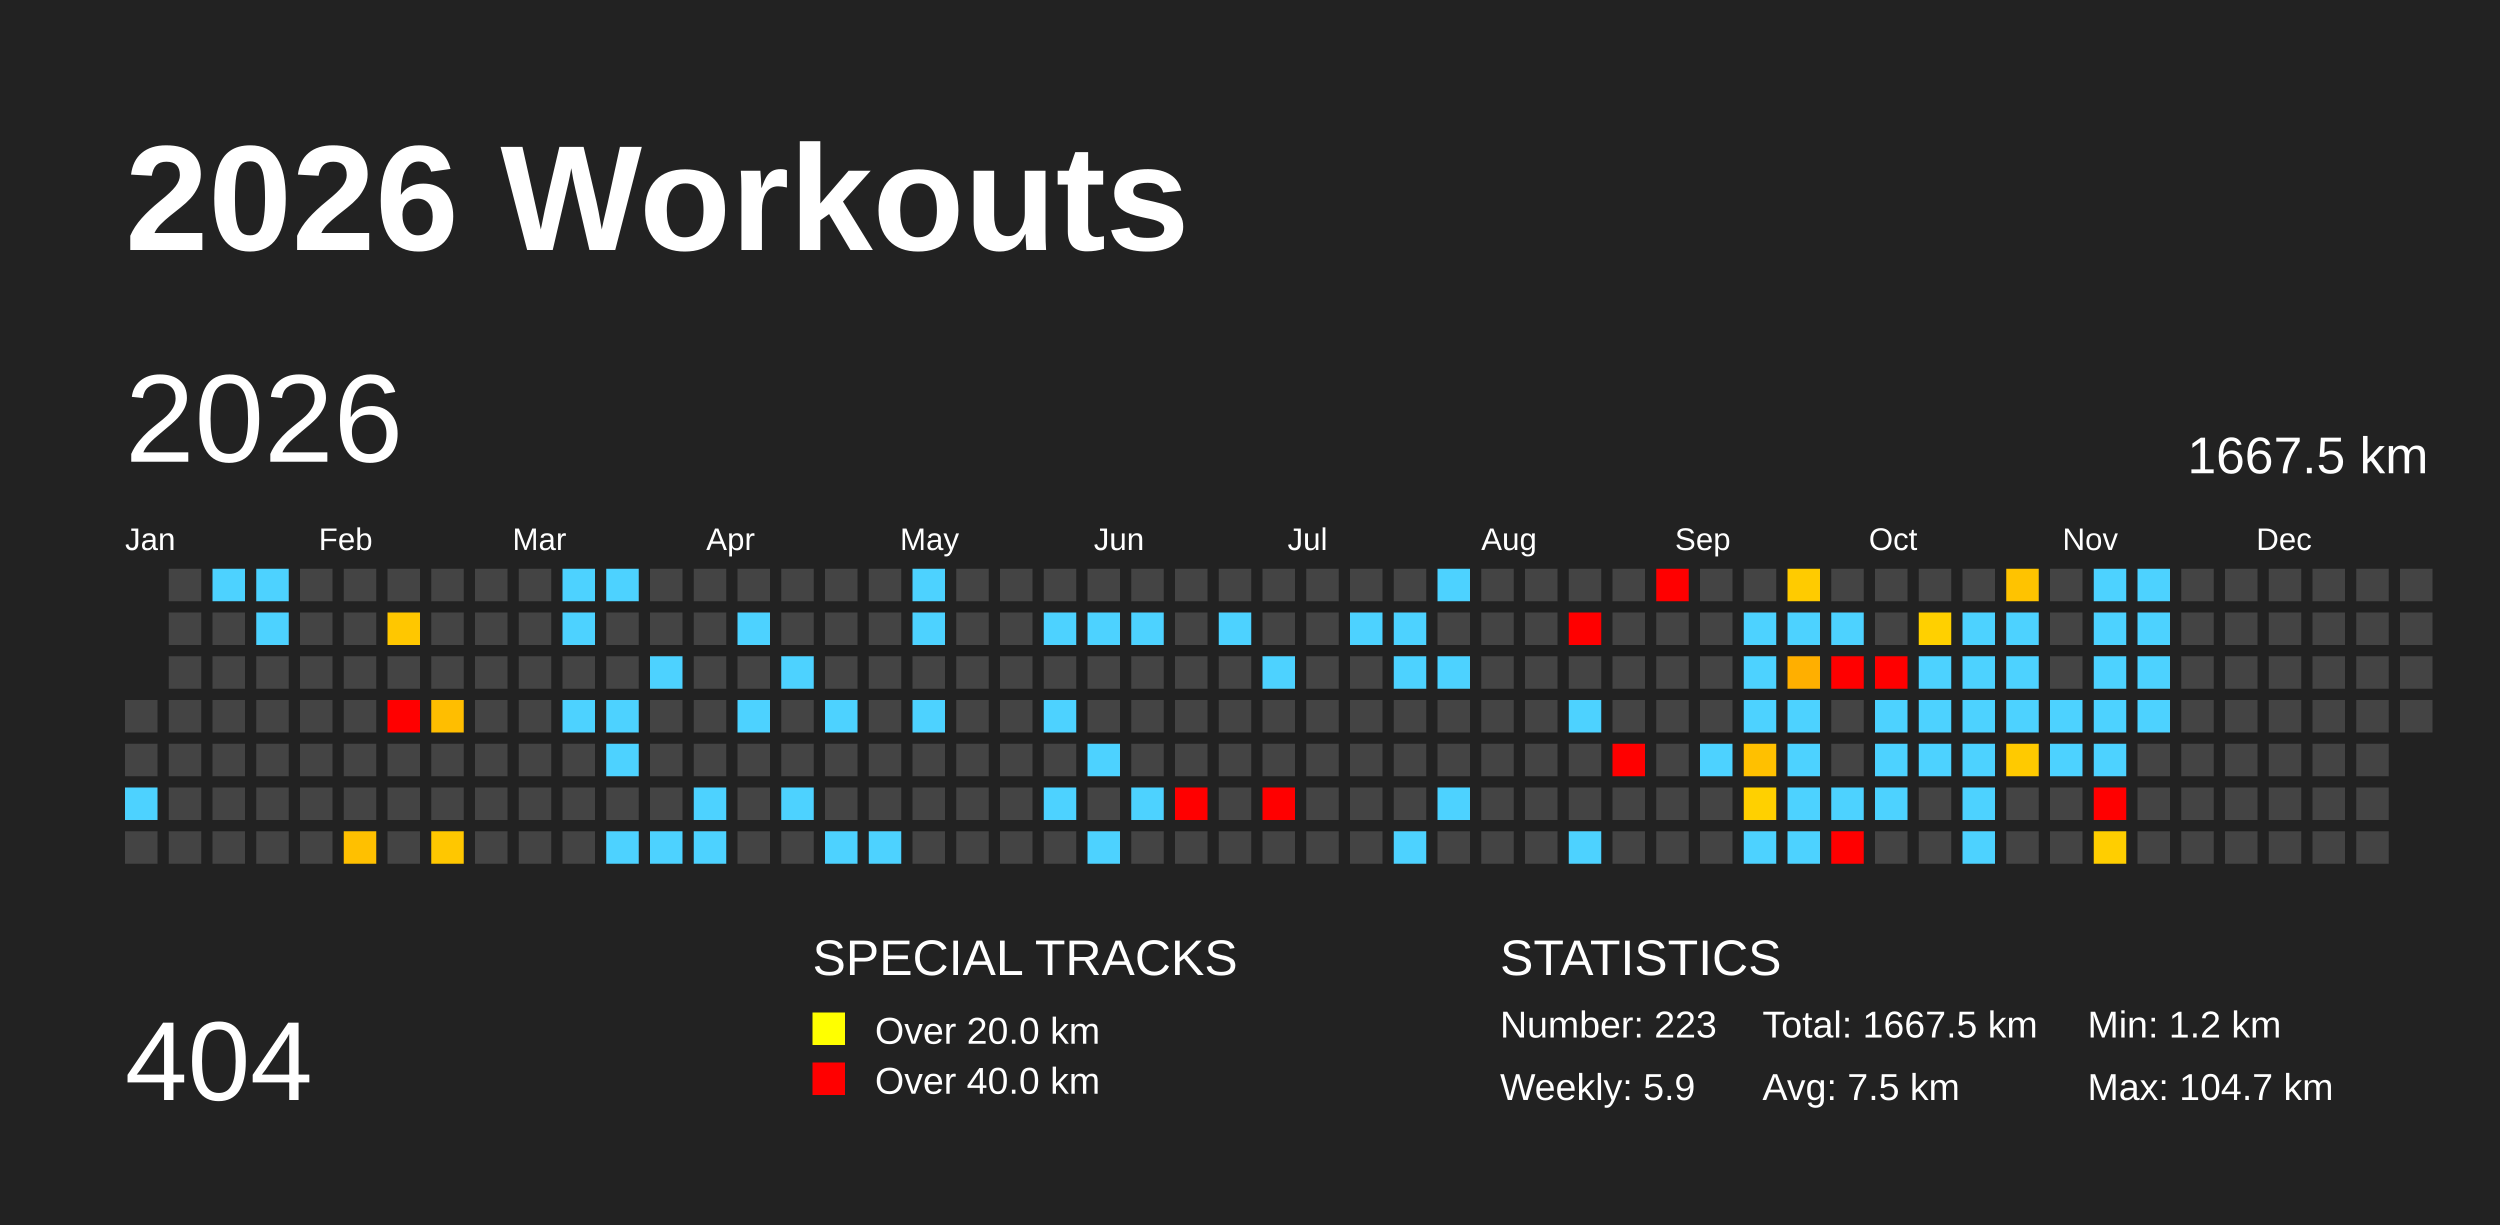
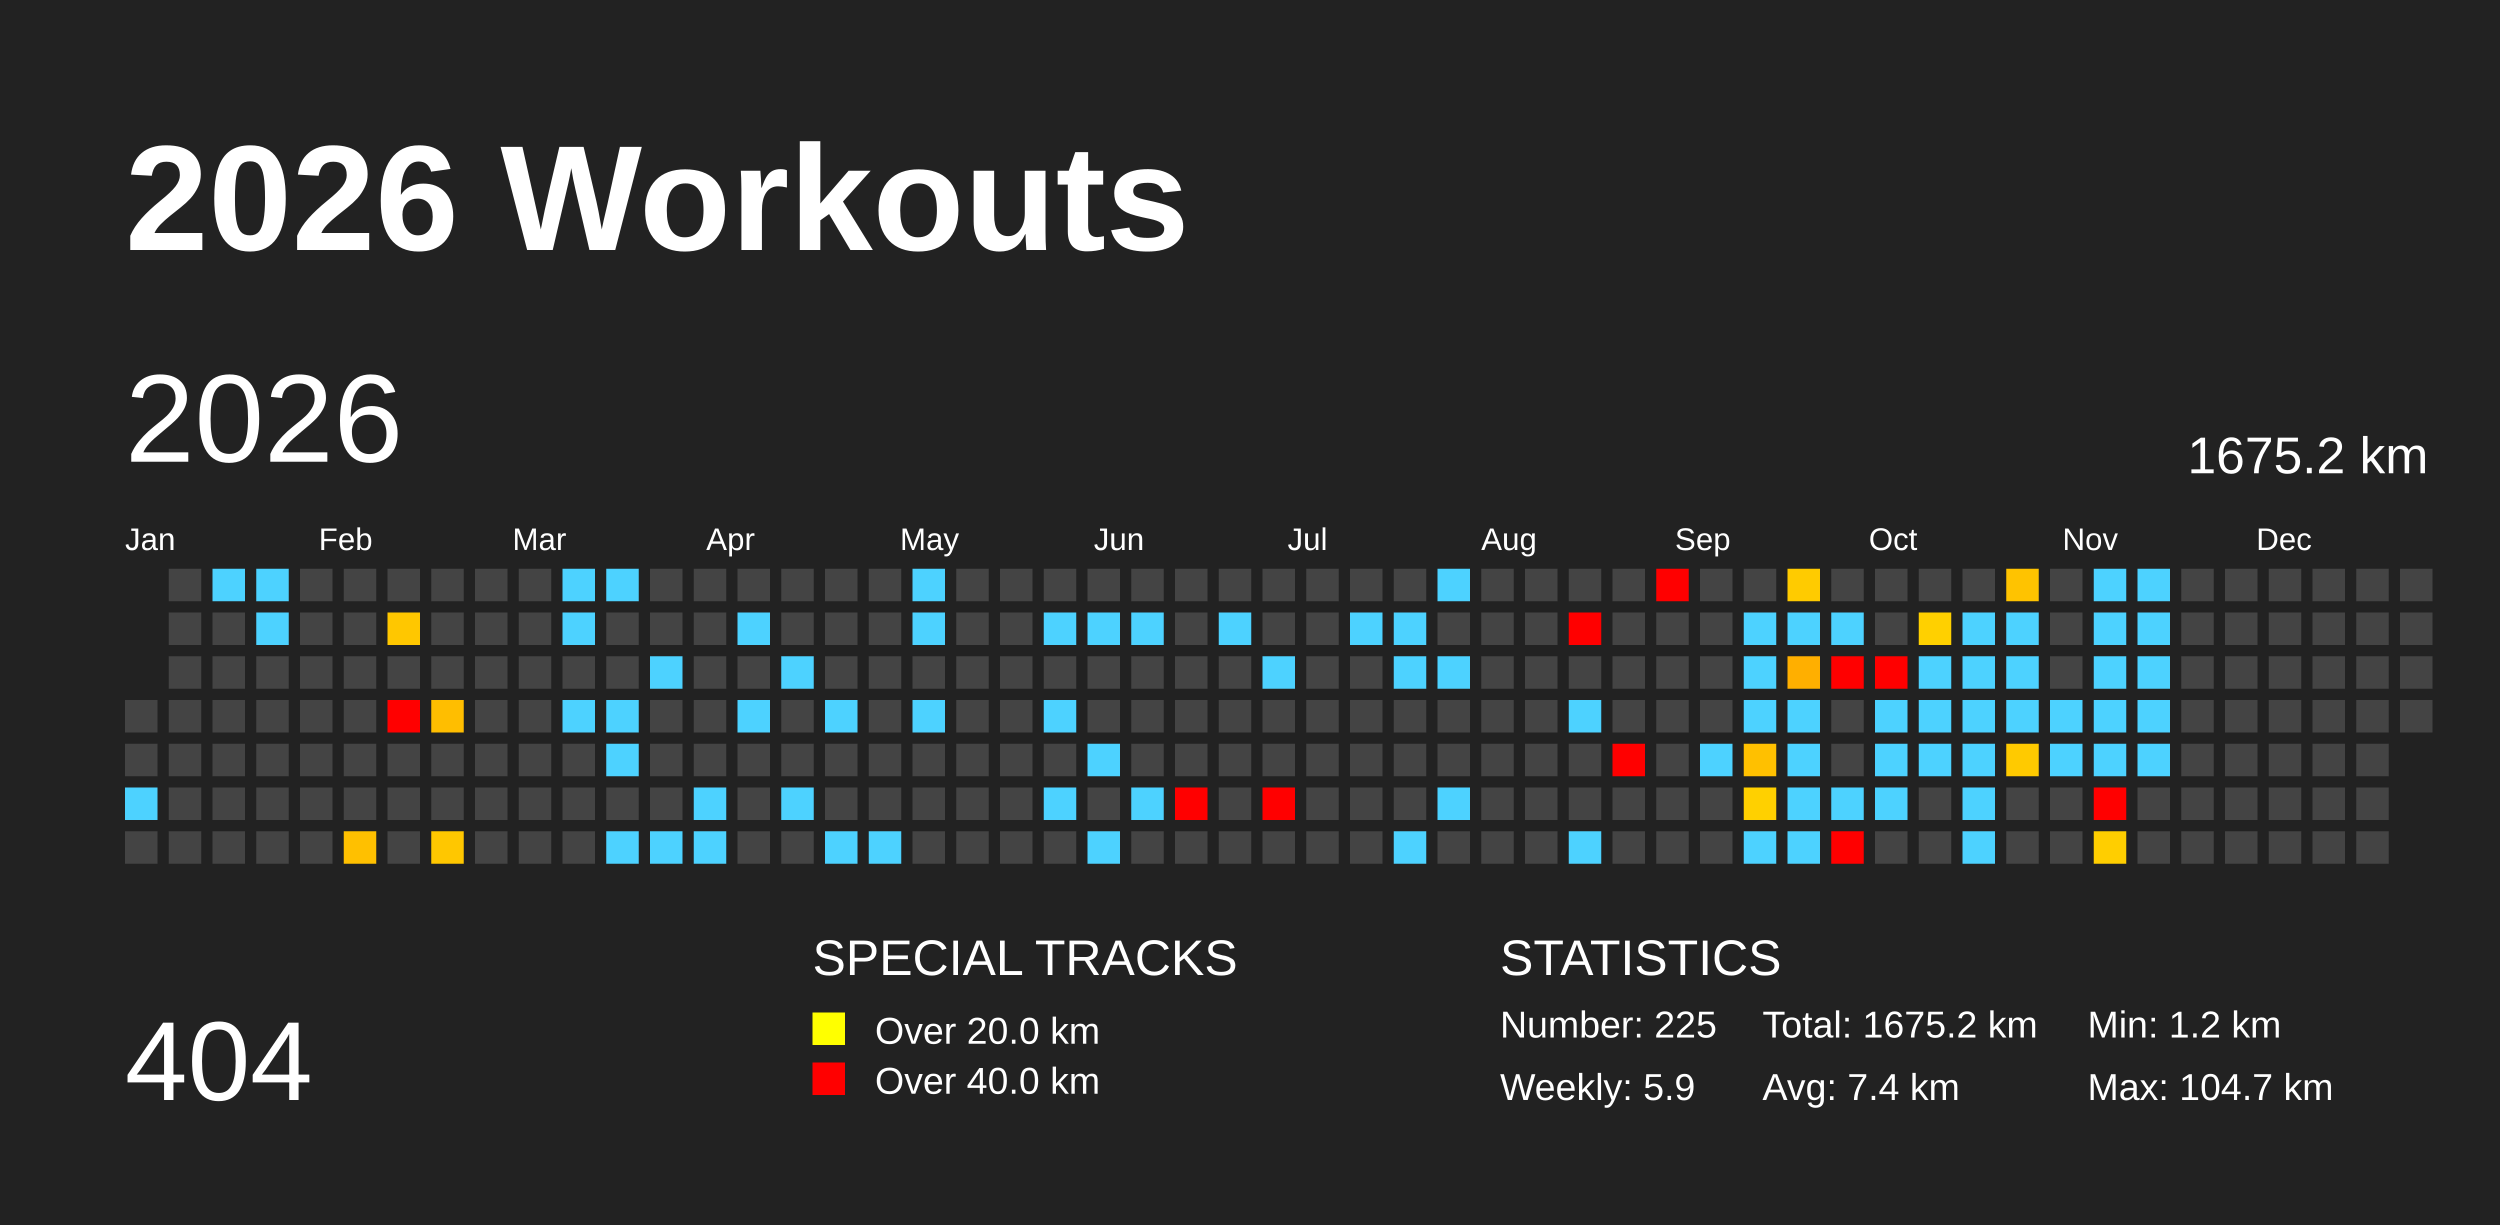
<svg xmlns="http://www.w3.org/2000/svg" baseProfile="full" height="98mm" version="1.1" viewBox="0,0,200,98" width="200mm">
  <defs>
    <pattern height="2" id="indoor-stripe" patternUnits="userSpaceOnUse" width="2">
      <line stroke="white" stroke-opacity="0.45" stroke-width="0.5" x1="0" x2="2" y1="2" y2="0" />
    </pattern>
  </defs>
  <rect fill="#222222" height="98" width="200" x="0" y="0" />
  <text fill="#FFFFFF" style="font-size:12px; font-family:Arial; font-weight:bold;" x="10" y="20">2026 Workouts</text>
  <text fill="#FFFFFF" style="font-size:9px; font-family:Arial" x="10" y="88">404</text>
  <text fill="#FFFFFF" style="font-size:4px; font-family:Arial" x="65" y="78">SPECIAL TRACKS</text>
  <rect fill="yellow" height="2.6" width="2.6" x="65" y="81" />
  <text fill="#FFFFFF" style="font-size:3px; font-family:Arial" x="70" y="83.5">Over 20.0 km</text>
  <rect fill="red" height="2.6" width="2.6" x="65" y="85" />
  <text fill="#FFFFFF" style="font-size:3px; font-family:Arial" x="70" y="87.5">Over 40.0 km</text>
  <text fill="#FFFFFF" style="font-size:4px; font-family:Arial" x="120" y="78">STATISTICS</text>
-   <text fill="#FFFFFF" style="font-size:3px; font-family:Arial" x="120" y="83">Number: 223</text>
+   <text fill="#FFFFFF" style="font-size:3px; font-family:Arial" x="120" y="83">Number: 225</text>
  <text fill="#FFFFFF" style="font-size:3px; font-family:Arial" x="120" y="88">Weekly: 5.9</text>
-   <text fill="#FFFFFF" style="font-size:3px; font-family:Arial" x="141" y="83">Total: 1667.5 km</text>
-   <text fill="#FFFFFF" style="font-size:3px; font-family:Arial" x="141" y="88">Avg: 7.5 km</text>
+   <text fill="#FFFFFF" style="font-size:3px; font-family:Arial" x="141" y="83">Total: 1675.2 km</text>
+   <text fill="#FFFFFF" style="font-size:3px; font-family:Arial" x="141" y="88">Avg: 7.4 km</text>
  <text fill="#FFFFFF" style="font-size:3px; font-family:Arial" x="167" y="83">Min: 1.2 km</text>
  <text fill="#FFFFFF" style="font-size:3px; font-family:Arial" x="167" y="88">Max: 104.7 km</text>
  <text dominant-baseline="hanging" fill="#FFFFFF" style="font-size:10.0px; font-family:Arial;" x="10" y="30">2026</text>
-   <text dominant-baseline="hanging" fill="#FFFFFF" style="font-size:4.125px; font-family:Arial;" x="175" y="35">1667.5 km</text>
+   <text dominant-baseline="hanging" fill="#FFFFFF" style="font-size:4.125px; font-family:Arial;" x="175" y="35">1675.2 km</text>
  <text fill="#FFFFFF" style="font-size:2.5px; font-family:Arial" x="10.0" y="44">Jan</text>
  <text fill="#FFFFFF" style="font-size:2.5px; font-family:Arial" x="25.5" y="44">Feb</text>
  <text fill="#FFFFFF" style="font-size:2.5px; font-family:Arial" x="41.0" y="44">Mar</text>
  <text fill="#FFFFFF" style="font-size:2.5px; font-family:Arial" x="56.5" y="44">Apr</text>
  <text fill="#FFFFFF" style="font-size:2.5px; font-family:Arial" x="72.0" y="44">May</text>
  <text fill="#FFFFFF" style="font-size:2.5px; font-family:Arial" x="87.5" y="44">Jun</text>
  <text fill="#FFFFFF" style="font-size:2.5px; font-family:Arial" x="103.0" y="44">Jul</text>
  <text fill="#FFFFFF" style="font-size:2.5px; font-family:Arial" x="118.5" y="44">Aug</text>
  <text fill="#FFFFFF" style="font-size:2.5px; font-family:Arial" x="134.0" y="44">Sep</text>
  <text fill="#FFFFFF" style="font-size:2.5px; font-family:Arial" x="149.5" y="44">Oct</text>
  <text fill="#FFFFFF" style="font-size:2.5px; font-family:Arial" x="165.0" y="44">Nov</text>
  <text fill="#FFFFFF" style="font-size:2.5px; font-family:Arial" x="180.5" y="44">Dec</text>
  <rect fill="#444444" height="2.6" width="2.6" x="10.0" y="56.0" />
  <rect fill="#444444" height="2.6" width="2.6" x="10.0" y="59.5" />
  <rect fill="#4dd2ff" height="2.6" width="2.6" x="10.0" y="63.0" />
  <rect fill="#444444" height="2.6" width="2.6" x="10.0" y="66.5" />
  <rect fill="#444444" height="2.6" width="2.6" x="13.5" y="45.5" />
  <rect fill="#444444" height="2.6" width="2.6" x="13.5" y="49.0" />
  <rect fill="#444444" height="2.6" width="2.6" x="13.5" y="52.5" />
  <rect fill="#444444" height="2.6" width="2.6" x="13.5" y="56.0" />
  <rect fill="#444444" height="2.6" width="2.6" x="13.5" y="59.5" />
  <rect fill="#444444" height="2.6" width="2.6" x="13.5" y="63.0" />
  <rect fill="#444444" height="2.6" width="2.6" x="13.5" y="66.5" />
  <rect fill="#4dd2ff" height="2.6" width="2.6" x="17.0" y="45.5" />
  <rect fill="#444444" height="2.6" width="2.6" x="17.0" y="49.0" />
  <rect fill="#444444" height="2.6" width="2.6" x="17.0" y="52.5" />
  <rect fill="#444444" height="2.6" width="2.6" x="17.0" y="56.0" />
  <rect fill="#444444" height="2.6" width="2.6" x="17.0" y="59.5" />
  <rect fill="#444444" height="2.6" width="2.6" x="17.0" y="63.0" />
  <rect fill="#444444" height="2.6" width="2.6" x="17.0" y="66.5" />
  <rect fill="#4dd2ff" height="2.6" width="2.6" x="20.5" y="45.5" />
  <rect fill="#4dd2ff" height="2.6" width="2.6" x="20.5" y="49.0" />
  <rect fill="#444444" height="2.6" width="2.6" x="20.5" y="52.5" />
  <rect fill="#444444" height="2.6" width="2.6" x="20.5" y="56.0" />
  <rect fill="#444444" height="2.6" width="2.6" x="20.5" y="59.5" />
  <rect fill="#444444" height="2.6" width="2.6" x="20.5" y="63.0" />
  <rect fill="#444444" height="2.6" width="2.6" x="20.5" y="66.5" />
  <rect fill="#444444" height="2.6" width="2.6" x="24.0" y="45.5" />
  <rect fill="#444444" height="2.6" width="2.6" x="24.0" y="49.0" />
  <rect fill="#444444" height="2.6" width="2.6" x="24.0" y="52.5" />
  <rect fill="#444444" height="2.6" width="2.6" x="24.0" y="56.0" />
  <rect fill="#444444" height="2.6" width="2.6" x="24.0" y="59.5" />
  <rect fill="#444444" height="2.6" width="2.6" x="24.0" y="63.0" />
  <rect fill="#444444" height="2.6" width="2.6" x="24.0" y="66.5" />
  <rect fill="#444444" height="2.6" width="2.6" x="27.5" y="45.5" />
  <rect fill="#444444" height="2.6" width="2.6" x="27.5" y="49.0" />
  <rect fill="#444444" height="2.6" width="2.6" x="27.5" y="52.5" />
  <rect fill="#444444" height="2.6" width="2.6" x="27.5" y="56.0" />
  <rect fill="#444444" height="2.6" width="2.6" x="27.5" y="59.5" />
  <rect fill="#444444" height="2.6" width="2.6" x="27.5" y="63.0" />
  <rect fill="#ffc000" height="2.6" width="2.6" x="27.5" y="66.5" />
  <rect fill="#444444" height="2.6" width="2.6" x="31.0" y="45.5" />
  <rect fill="#ffc700" height="2.6" width="2.6" x="31.0" y="49.0" />
  <rect fill="#444444" height="2.6" width="2.6" x="31.0" y="52.5" />
  <rect fill="red" height="2.6" width="2.6" x="31.0" y="56.0" />
  <rect fill="#444444" height="2.6" width="2.6" x="31.0" y="59.5" />
  <rect fill="#444444" height="2.6" width="2.6" x="31.0" y="63.0" />
  <rect fill="#444444" height="2.6" width="2.6" x="31.0" y="66.5" />
  <rect fill="#444444" height="2.6" width="2.6" x="34.5" y="45.5" />
  <rect fill="#444444" height="2.6" width="2.6" x="34.5" y="49.0" />
  <rect fill="#444444" height="2.6" width="2.6" x="34.5" y="52.5" />
  <rect fill="#ffbe00" height="2.6" width="2.6" x="34.5" y="56.0" />
  <rect fill="#444444" height="2.6" width="2.6" x="34.5" y="59.5" />
  <rect fill="#444444" height="2.6" width="2.6" x="34.5" y="63.0" />
  <rect fill="#ffc700" height="2.6" width="2.6" x="34.5" y="66.5" />
  <rect fill="#444444" height="2.6" width="2.6" x="38.0" y="45.5" />
  <rect fill="#444444" height="2.6" width="2.6" x="38.0" y="49.0" />
  <rect fill="#444444" height="2.6" width="2.6" x="38.0" y="52.5" />
  <rect fill="#444444" height="2.6" width="2.6" x="38.0" y="56.0" />
  <rect fill="#444444" height="2.6" width="2.6" x="38.0" y="59.5" />
  <rect fill="#444444" height="2.6" width="2.6" x="38.0" y="63.0" />
  <rect fill="#444444" height="2.6" width="2.6" x="38.0" y="66.5" />
  <rect fill="#444444" height="2.6" width="2.6" x="41.5" y="45.5" />
  <rect fill="#444444" height="2.6" width="2.6" x="41.5" y="49.0" />
  <rect fill="#444444" height="2.6" width="2.6" x="41.5" y="52.5" />
  <rect fill="#444444" height="2.6" width="2.6" x="41.5" y="56.0" />
  <rect fill="#444444" height="2.6" width="2.6" x="41.5" y="59.5" />
  <rect fill="#444444" height="2.6" width="2.6" x="41.5" y="63.0" />
  <rect fill="#444444" height="2.6" width="2.6" x="41.5" y="66.5" />
  <rect fill="#4dd2ff" height="2.6" width="2.6" x="45.0" y="45.5" />
  <rect fill="#4dd2ff" height="2.6" width="2.6" x="45.0" y="49.0" />
  <rect fill="#444444" height="2.6" width="2.6" x="45.0" y="52.5" />
  <rect fill="#4dd2ff" height="2.6" width="2.6" x="45.0" y="56.0" />
  <rect fill="#444444" height="2.6" width="2.6" x="45.0" y="59.5" />
  <rect fill="#444444" height="2.6" width="2.6" x="45.0" y="63.0" />
  <rect fill="#444444" height="2.6" width="2.6" x="45.0" y="66.5" />
  <rect fill="#4dd2ff" height="2.6" width="2.6" x="48.5" y="45.5" />
  <rect fill="#444444" height="2.6" width="2.6" x="48.5" y="49.0" />
  <rect fill="#444444" height="2.6" width="2.6" x="48.5" y="52.5" />
  <rect fill="#4dd2ff" height="2.6" width="2.6" x="48.5" y="56.0" />
  <rect fill="#4dd2ff" height="2.6" width="2.6" x="48.5" y="59.5" />
  <rect fill="#444444" height="2.6" width="2.6" x="48.5" y="63.0" />
  <rect fill="#4dd2ff" height="2.6" width="2.6" x="48.5" y="66.5" />
  <rect fill="#444444" height="2.6" width="2.6" x="52.0" y="45.5" />
  <rect fill="#444444" height="2.6" width="2.6" x="52.0" y="49.0" />
  <rect fill="#4dd2ff" height="2.6" width="2.6" x="52.0" y="52.5" />
  <rect fill="#444444" height="2.6" width="2.6" x="52.0" y="56.0" />
  <rect fill="#444444" height="2.6" width="2.6" x="52.0" y="59.5" />
  <rect fill="#444444" height="2.6" width="2.6" x="52.0" y="63.0" />
  <rect fill="#4dd2ff" height="2.6" width="2.6" x="52.0" y="66.5" />
  <rect fill="#444444" height="2.6" width="2.6" x="55.5" y="45.5" />
  <rect fill="#444444" height="2.6" width="2.6" x="55.5" y="49.0" />
  <rect fill="#444444" height="2.6" width="2.6" x="55.5" y="52.5" />
  <rect fill="#444444" height="2.6" width="2.6" x="55.5" y="56.0" />
  <rect fill="#444444" height="2.6" width="2.6" x="55.5" y="59.5" />
  <rect fill="#4dd2ff" height="2.6" width="2.6" x="55.5" y="63.0" />
  <rect fill="#4dd2ff" height="2.6" width="2.6" x="55.5" y="66.5" />
  <rect fill="#444444" height="2.6" width="2.6" x="59.0" y="45.5" />
  <rect fill="#4dd2ff" height="2.6" width="2.6" x="59.0" y="49.0" />
  <rect fill="#444444" height="2.6" width="2.6" x="59.0" y="52.5" />
  <rect fill="#4dd2ff" height="2.6" width="2.6" x="59.0" y="56.0" />
  <rect fill="#444444" height="2.6" width="2.6" x="59.0" y="59.5" />
  <rect fill="#444444" height="2.6" width="2.6" x="59.0" y="63.0" />
  <rect fill="#444444" height="2.6" width="2.6" x="59.0" y="66.5" />
  <rect fill="#444444" height="2.6" width="2.6" x="62.5" y="45.5" />
  <rect fill="#444444" height="2.6" width="2.6" x="62.5" y="49.0" />
  <rect fill="#4dd2ff" height="2.6" width="2.6" x="62.5" y="52.5" />
  <rect fill="#444444" height="2.6" width="2.6" x="62.5" y="56.0" />
  <rect fill="#444444" height="2.6" width="2.6" x="62.5" y="59.5" />
  <rect fill="#4dd2ff" height="2.6" width="2.6" x="62.5" y="63.0" />
  <rect fill="#444444" height="2.6" width="2.6" x="62.5" y="66.5" />
  <rect fill="#444444" height="2.6" width="2.6" x="66.0" y="45.5" />
  <rect fill="#444444" height="2.6" width="2.6" x="66.0" y="49.0" />
  <rect fill="#444444" height="2.6" width="2.6" x="66.0" y="52.5" />
  <rect fill="#4dd2ff" height="2.6" width="2.6" x="66.0" y="56.0" />
  <rect fill="#444444" height="2.6" width="2.6" x="66.0" y="59.5" />
  <rect fill="#444444" height="2.6" width="2.6" x="66.0" y="63.0" />
  <rect fill="#4dd2ff" height="2.6" width="2.6" x="66.0" y="66.5" />
  <rect fill="#444444" height="2.6" width="2.6" x="69.5" y="45.5" />
  <rect fill="#444444" height="2.6" width="2.6" x="69.5" y="49.0" />
  <rect fill="#444444" height="2.6" width="2.6" x="69.5" y="52.5" />
  <rect fill="#444444" height="2.6" width="2.6" x="69.5" y="56.0" />
  <rect fill="#444444" height="2.6" width="2.6" x="69.5" y="59.5" />
  <rect fill="#444444" height="2.6" width="2.6" x="69.5" y="63.0" />
  <rect fill="#4dd2ff" height="2.6" width="2.6" x="69.5" y="66.5" />
  <rect fill="#4dd2ff" height="2.6" width="2.6" x="73.0" y="45.5" />
  <rect fill="#4dd2ff" height="2.6" width="2.6" x="73.0" y="49.0" />
  <rect fill="#444444" height="2.6" width="2.6" x="73.0" y="52.5" />
  <rect fill="#4dd2ff" height="2.6" width="2.6" x="73.0" y="56.0" />
  <rect fill="#444444" height="2.6" width="2.6" x="73.0" y="59.5" />
  <rect fill="#444444" height="2.6" width="2.6" x="73.0" y="63.0" />
  <rect fill="#444444" height="2.6" width="2.6" x="73.0" y="66.5" />
  <rect fill="#444444" height="2.6" width="2.6" x="76.5" y="45.5" />
  <rect fill="#444444" height="2.6" width="2.6" x="76.5" y="49.0" />
  <rect fill="#444444" height="2.6" width="2.6" x="76.5" y="52.5" />
  <rect fill="#444444" height="2.6" width="2.6" x="76.5" y="56.0" />
  <rect fill="#444444" height="2.6" width="2.6" x="76.5" y="59.5" />
  <rect fill="#444444" height="2.6" width="2.6" x="76.5" y="63.0" />
  <rect fill="#444444" height="2.6" width="2.6" x="76.5" y="66.5" />
  <rect fill="#444444" height="2.6" width="2.6" x="80.0" y="45.5" />
  <rect fill="#444444" height="2.6" width="2.6" x="80.0" y="49.0" />
  <rect fill="#444444" height="2.6" width="2.6" x="80.0" y="52.5" />
  <rect fill="#444444" height="2.6" width="2.6" x="80.0" y="56.0" />
  <rect fill="#444444" height="2.6" width="2.6" x="80.0" y="59.5" />
  <rect fill="#444444" height="2.6" width="2.6" x="80.0" y="63.0" />
  <rect fill="#444444" height="2.6" width="2.6" x="80.0" y="66.5" />
  <rect fill="#444444" height="2.6" width="2.6" x="83.5" y="45.5" />
  <rect fill="#4dd2ff" height="2.6" width="2.6" x="83.5" y="49.0" />
  <rect fill="#444444" height="2.6" width="2.6" x="83.5" y="52.5" />
  <rect fill="#4dd2ff" height="2.6" width="2.6" x="83.5" y="56.0" />
  <rect fill="#444444" height="2.6" width="2.6" x="83.5" y="59.5" />
  <rect fill="#4dd2ff" height="2.6" width="2.6" x="83.5" y="63.0" />
  <rect fill="#444444" height="2.6" width="2.6" x="83.5" y="66.5" />
  <rect fill="#444444" height="2.6" width="2.6" x="87.0" y="45.5" />
  <rect fill="#4dd2ff" height="2.6" width="2.6" x="87.0" y="49.0" />
  <rect fill="#444444" height="2.6" width="2.6" x="87.0" y="52.5" />
  <rect fill="#444444" height="2.6" width="2.6" x="87.0" y="56.0" />
  <rect fill="#4dd2ff" height="2.6" width="2.6" x="87.0" y="59.5" />
  <rect fill="#444444" height="2.6" width="2.6" x="87.0" y="63.0" />
  <rect fill="#4dd2ff" height="2.6" width="2.6" x="87.0" y="66.5" />
  <rect fill="#444444" height="2.6" width="2.6" x="90.5" y="45.5" />
  <rect fill="#4dd2ff" height="2.6" width="2.6" x="90.5" y="49.0" />
  <rect fill="#444444" height="2.6" width="2.6" x="90.5" y="52.5" />
  <rect fill="#444444" height="2.6" width="2.6" x="90.5" y="56.0" />
  <rect fill="#444444" height="2.6" width="2.6" x="90.5" y="59.5" />
  <rect fill="#4dd2ff" height="2.6" width="2.6" x="90.5" y="63.0" />
  <rect fill="#444444" height="2.6" width="2.6" x="90.5" y="66.5" />
  <rect fill="#444444" height="2.6" width="2.6" x="94.0" y="45.5" />
  <rect fill="#444444" height="2.6" width="2.6" x="94.0" y="49.0" />
  <rect fill="#444444" height="2.6" width="2.6" x="94.0" y="52.5" />
  <rect fill="#444444" height="2.6" width="2.6" x="94.0" y="56.0" />
  <rect fill="#444444" height="2.6" width="2.6" x="94.0" y="59.5" />
  <rect fill="red" height="2.6" width="2.6" x="94.0" y="63.0" />
  <rect fill="#444444" height="2.6" width="2.6" x="94.0" y="66.5" />
  <rect fill="#444444" height="2.6" width="2.6" x="97.5" y="45.5" />
  <rect fill="#4dd2ff" height="2.6" width="2.6" x="97.5" y="49.0" />
  <rect fill="#444444" height="2.6" width="2.6" x="97.5" y="52.5" />
  <rect fill="#444444" height="2.6" width="2.6" x="97.5" y="56.0" />
  <rect fill="#444444" height="2.6" width="2.6" x="97.5" y="59.5" />
  <rect fill="#444444" height="2.6" width="2.6" x="97.5" y="63.0" />
  <rect fill="#444444" height="2.6" width="2.6" x="97.5" y="66.5" />
  <rect fill="#444444" height="2.6" width="2.6" x="101.0" y="45.5" />
  <rect fill="#444444" height="2.6" width="2.6" x="101.0" y="49.0" />
  <rect fill="#4dd2ff" height="2.6" width="2.6" x="101.0" y="52.5" />
  <rect fill="#444444" height="2.6" width="2.6" x="101.0" y="56.0" />
  <rect fill="#444444" height="2.6" width="2.6" x="101.0" y="59.5" />
  <rect fill="red" height="2.6" width="2.6" x="101.0" y="63.0" />
  <rect fill="#444444" height="2.6" width="2.6" x="101.0" y="66.5" />
  <rect fill="#444444" height="2.6" width="2.6" x="104.5" y="45.5" />
  <rect fill="#444444" height="2.6" width="2.6" x="104.5" y="49.0" />
  <rect fill="#444444" height="2.6" width="2.6" x="104.5" y="52.5" />
  <rect fill="#444444" height="2.6" width="2.6" x="104.5" y="56.0" />
  <rect fill="#444444" height="2.6" width="2.6" x="104.5" y="59.5" />
  <rect fill="#444444" height="2.6" width="2.6" x="104.5" y="63.0" />
  <rect fill="#444444" height="2.6" width="2.6" x="104.5" y="66.5" />
  <rect fill="#444444" height="2.6" width="2.6" x="108.0" y="45.5" />
  <rect fill="#4dd2ff" height="2.6" width="2.6" x="108.0" y="49.0" />
  <rect fill="#444444" height="2.6" width="2.6" x="108.0" y="52.5" />
  <rect fill="#444444" height="2.6" width="2.6" x="108.0" y="56.0" />
  <rect fill="#444444" height="2.6" width="2.6" x="108.0" y="59.5" />
  <rect fill="#444444" height="2.6" width="2.6" x="108.0" y="63.0" />
  <rect fill="#444444" height="2.6" width="2.6" x="108.0" y="66.5" />
  <rect fill="#444444" height="2.6" width="2.6" x="111.5" y="45.5" />
  <rect fill="#4dd2ff" height="2.6" width="2.6" x="111.5" y="49.0" />
  <rect fill="#4dd2ff" height="2.6" width="2.6" x="111.5" y="52.5" />
  <rect fill="#444444" height="2.6" width="2.6" x="111.5" y="56.0" />
  <rect fill="#444444" height="2.6" width="2.6" x="111.5" y="59.5" />
  <rect fill="#444444" height="2.6" width="2.6" x="111.5" y="63.0" />
  <rect fill="#4dd2ff" height="2.6" width="2.6" x="111.5" y="66.5" />
  <rect fill="#4dd2ff" height="2.6" width="2.6" x="115.0" y="45.5" />
  <rect fill="#444444" height="2.6" width="2.6" x="115.0" y="49.0" />
  <rect fill="#4dd2ff" height="2.6" width="2.6" x="115.0" y="52.5" />
  <rect fill="#444444" height="2.6" width="2.6" x="115.0" y="56.0" />
  <rect fill="#444444" height="2.6" width="2.6" x="115.0" y="59.5" />
  <rect fill="#4dd2ff" height="2.6" width="2.6" x="115.0" y="63.0" />
  <rect fill="#444444" height="2.6" width="2.6" x="115.0" y="66.5" />
  <rect fill="#444444" height="2.6" width="2.6" x="118.5" y="45.5" />
  <rect fill="#444444" height="2.6" width="2.6" x="118.5" y="49.0" />
  <rect fill="#444444" height="2.6" width="2.6" x="118.5" y="52.5" />
  <rect fill="#444444" height="2.6" width="2.6" x="118.5" y="56.0" />
  <rect fill="#444444" height="2.6" width="2.6" x="118.5" y="59.5" />
  <rect fill="#444444" height="2.6" width="2.6" x="118.5" y="63.0" />
  <rect fill="#444444" height="2.6" width="2.6" x="118.5" y="66.5" />
  <rect fill="#444444" height="2.6" width="2.6" x="122.0" y="45.5" />
  <rect fill="#444444" height="2.6" width="2.6" x="122.0" y="49.0" />
  <rect fill="#444444" height="2.6" width="2.6" x="122.0" y="52.5" />
  <rect fill="#444444" height="2.6" width="2.6" x="122.0" y="56.0" />
  <rect fill="#444444" height="2.6" width="2.6" x="122.0" y="59.5" />
  <rect fill="#444444" height="2.6" width="2.6" x="122.0" y="63.0" />
  <rect fill="#444444" height="2.6" width="2.6" x="122.0" y="66.5" />
  <rect fill="#444444" height="2.6" width="2.6" x="125.5" y="45.5" />
  <rect fill="red" height="2.6" width="2.6" x="125.5" y="49.0" />
  <rect fill="#444444" height="2.6" width="2.6" x="125.5" y="52.5" />
  <rect fill="#4dd2ff" height="2.6" width="2.6" x="125.5" y="56.0" />
  <rect fill="#444444" height="2.6" width="2.6" x="125.5" y="59.5" />
  <rect fill="#444444" height="2.6" width="2.6" x="125.5" y="63.0" />
  <rect fill="#4dd2ff" height="2.6" width="2.6" x="125.5" y="66.5" />
  <rect fill="#444444" height="2.6" width="2.6" x="129.0" y="45.5" />
  <rect fill="#444444" height="2.6" width="2.6" x="129.0" y="49.0" />
  <rect fill="#444444" height="2.6" width="2.6" x="129.0" y="52.5" />
  <rect fill="#444444" height="2.6" width="2.6" x="129.0" y="56.0" />
  <rect fill="red" height="2.6" width="2.6" x="129.0" y="59.5" />
  <rect fill="#444444" height="2.6" width="2.6" x="129.0" y="63.0" />
  <rect fill="#444444" height="2.6" width="2.6" x="129.0" y="66.5" />
  <rect fill="red" height="2.6" width="2.6" x="132.5" y="45.5" />
  <rect fill="#444444" height="2.6" width="2.6" x="132.5" y="49.0" />
  <rect fill="#444444" height="2.6" width="2.6" x="132.5" y="52.5" />
  <rect fill="#444444" height="2.6" width="2.6" x="132.5" y="56.0" />
  <rect fill="#444444" height="2.6" width="2.6" x="132.5" y="59.5" />
  <rect fill="#444444" height="2.6" width="2.6" x="132.5" y="63.0" />
  <rect fill="#444444" height="2.6" width="2.6" x="132.5" y="66.5" />
  <rect fill="#444444" height="2.6" width="2.6" x="136.0" y="45.5" />
  <rect fill="#444444" height="2.6" width="2.6" x="136.0" y="49.0" />
  <rect fill="#444444" height="2.6" width="2.6" x="136.0" y="52.5" />
  <rect fill="#444444" height="2.6" width="2.6" x="136.0" y="56.0" />
  <rect fill="#4dd2ff" height="2.6" width="2.6" x="136.0" y="59.5" />
  <rect fill="#444444" height="2.6" width="2.6" x="136.0" y="63.0" />
  <rect fill="#444444" height="2.6" width="2.6" x="136.0" y="66.5" />
  <rect fill="#444444" height="2.6" width="2.6" x="139.5" y="45.5" />
  <rect fill="#4dd2ff" height="2.6" width="2.6" x="139.5" y="49.0" />
  <rect fill="#4dd2ff" height="2.6" width="2.6" x="139.5" y="52.5" />
  <rect fill="#4dd2ff" height="2.6" width="2.6" x="139.5" y="56.0" />
  <rect fill="#ffc000" height="2.6" width="2.6" x="139.5" y="59.5" />
  <rect fill="#ffd000" height="2.6" width="2.6" x="139.5" y="63.0" />
  <rect fill="#4dd2ff" height="2.6" width="2.6" x="139.5" y="66.5" />
  <rect fill="#ffcb00" height="2.6" width="2.6" x="143.0" y="45.5" />
  <rect fill="#4dd2ff" height="2.6" width="2.6" x="143.0" y="49.0" />
  <rect fill="#ffaf00" height="2.6" width="2.6" x="143.0" y="52.5" />
  <rect fill="#4dd2ff" height="2.6" width="2.6" x="143.0" y="56.0" />
  <rect fill="#4dd2ff" height="2.6" width="2.6" x="143.0" y="59.5" />
  <rect fill="#4dd2ff" height="2.6" width="2.6" x="143.0" y="63.0" />
  <rect fill="#4dd2ff" height="2.6" width="2.6" x="143.0" y="66.5" />
  <rect fill="#444444" height="2.6" width="2.6" x="146.5" y="45.5" />
  <rect fill="#4dd2ff" height="2.6" width="2.6" x="146.5" y="49.0" />
  <rect fill="red" height="2.6" width="2.6" x="146.5" y="52.5" />
  <rect fill="#444444" height="2.6" width="2.6" x="146.5" y="56.0" />
  <rect fill="#444444" height="2.6" width="2.6" x="146.5" y="59.5" />
  <rect fill="#4dd2ff" height="2.6" width="2.6" x="146.5" y="63.0" />
  <rect fill="red" height="2.6" width="2.6" x="146.5" y="66.5" />
  <rect fill="#444444" height="2.6" width="2.6" x="150.0" y="45.5" />
  <rect fill="#444444" height="2.6" width="2.6" x="150.0" y="49.0" />
  <rect fill="red" height="2.6" width="2.6" x="150.0" y="52.5" />
  <rect fill="#4dd2ff" height="2.6" width="2.6" x="150.0" y="56.0" />
  <rect fill="#4dd2ff" height="2.6" width="2.6" x="150.0" y="59.5" />
  <rect fill="#4dd2ff" height="2.6" width="2.6" x="150.0" y="63.0" />
  <rect fill="#444444" height="2.6" width="2.6" x="150.0" y="66.5" />
  <rect fill="#444444" height="2.6" width="2.6" x="153.5" y="45.5" />
  <rect fill="#ffd000" height="2.6" width="2.6" x="153.5" y="49.0" />
  <rect fill="#4dd2ff" height="2.6" width="2.6" x="153.5" y="52.5" />
  <rect fill="#4dd2ff" height="2.6" width="2.6" x="153.5" y="56.0" />
  <rect fill="#4dd2ff" height="2.6" width="2.6" x="153.5" y="59.5" />
  <rect fill="#444444" height="2.6" width="2.6" x="153.5" y="63.0" />
  <rect fill="#444444" height="2.6" width="2.6" x="153.5" y="66.5" />
  <rect fill="#444444" height="2.6" width="2.6" x="157.0" y="45.5" />
  <rect fill="#4dd2ff" height="2.6" width="2.6" x="157.0" y="49.0" />
  <rect fill="#4dd2ff" height="2.6" width="2.6" x="157.0" y="52.5" />
  <rect fill="#4dd2ff" height="2.6" width="2.6" x="157.0" y="56.0" />
  <rect fill="#4dd2ff" height="2.6" width="2.6" x="157.0" y="59.5" />
  <rect fill="#4dd2ff" height="2.6" width="2.6" x="157.0" y="63.0" />
  <rect fill="#4dd2ff" height="2.6" width="2.6" x="157.0" y="66.5" />
  <rect fill="#ffc300" height="2.6" width="2.6" x="160.5" y="45.5" />
  <rect fill="#4dd2ff" height="2.6" width="2.6" x="160.5" y="49.0" />
  <rect fill="#4dd2ff" height="2.6" width="2.6" x="160.5" y="52.5" />
  <rect fill="#4dd2ff" height="2.6" width="2.6" x="160.5" y="56.0" />
  <rect fill="#ffca00" height="2.6" width="2.6" x="160.5" y="59.5" />
  <rect fill="#444444" height="2.6" width="2.6" x="160.5" y="63.0" />
  <rect fill="#444444" height="2.6" width="2.6" x="160.5" y="66.5" />
  <rect fill="#444444" height="2.6" width="2.6" x="164.0" y="45.5" />
  <rect fill="#444444" height="2.6" width="2.6" x="164.0" y="49.0" />
  <rect fill="#444444" height="2.6" width="2.6" x="164.0" y="52.5" />
  <rect fill="#4dd2ff" height="2.6" width="2.6" x="164.0" y="56.0" />
  <rect fill="#4dd2ff" height="2.6" width="2.6" x="164.0" y="59.5" />
  <rect fill="#444444" height="2.6" width="2.6" x="164.0" y="63.0" />
  <rect fill="#444444" height="2.6" width="2.6" x="164.0" y="66.5" />
  <rect fill="#4dd2ff" height="2.6" width="2.6" x="167.5" y="45.5" />
  <rect fill="#4dd2ff" height="2.6" width="2.6" x="167.5" y="49.0" />
  <rect fill="#4dd2ff" height="2.6" width="2.6" x="167.5" y="52.5" />
  <rect fill="#4dd2ff" height="2.6" width="2.6" x="167.5" y="56.0" />
  <rect fill="#4dd2ff" height="2.6" width="2.6" x="167.5" y="59.5" />
  <rect fill="red" height="2.6" width="2.6" x="167.5" y="63.0" />
  <rect fill="#ffce00" height="2.6" width="2.6" x="167.5" y="66.5" />
  <rect fill="#4dd2ff" height="2.6" width="2.6" x="171.0" y="45.5" />
  <rect fill="#4dd2ff" height="2.6" width="2.6" x="171.0" y="49.0" />
  <rect fill="#4dd2ff" height="2.6" width="2.6" x="171.0" y="52.5" />
  <rect fill="#4dd2ff" height="2.6" width="2.6" x="171.0" y="56.0" />
-   <rect fill="#444444" height="2.6" width="2.6" x="171.0" y="59.5" />
+   <rect fill="#4dd2ff" height="2.6" width="2.6" x="171.0" y="59.5" />
  <rect fill="#444444" height="2.6" width="2.6" x="171.0" y="63.0" />
  <rect fill="#444444" height="2.6" width="2.6" x="171.0" y="66.5" />
  <rect fill="#444444" height="2.6" width="2.6" x="174.5" y="45.5" />
  <rect fill="#444444" height="2.6" width="2.6" x="174.5" y="49.0" />
  <rect fill="#444444" height="2.6" width="2.6" x="174.5" y="52.5" />
  <rect fill="#444444" height="2.6" width="2.6" x="174.5" y="56.0" />
  <rect fill="#444444" height="2.6" width="2.6" x="174.5" y="59.5" />
  <rect fill="#444444" height="2.6" width="2.6" x="174.5" y="63.0" />
  <rect fill="#444444" height="2.6" width="2.6" x="174.5" y="66.5" />
  <rect fill="#444444" height="2.6" width="2.6" x="178.0" y="45.5" />
  <rect fill="#444444" height="2.6" width="2.6" x="178.0" y="49.0" />
  <rect fill="#444444" height="2.6" width="2.6" x="178.0" y="52.5" />
  <rect fill="#444444" height="2.6" width="2.6" x="178.0" y="56.0" />
  <rect fill="#444444" height="2.6" width="2.6" x="178.0" y="59.5" />
  <rect fill="#444444" height="2.6" width="2.6" x="178.0" y="63.0" />
  <rect fill="#444444" height="2.6" width="2.6" x="178.0" y="66.5" />
  <rect fill="#444444" height="2.6" width="2.6" x="181.5" y="45.5" />
  <rect fill="#444444" height="2.6" width="2.6" x="181.5" y="49.0" />
  <rect fill="#444444" height="2.6" width="2.6" x="181.5" y="52.5" />
  <rect fill="#444444" height="2.6" width="2.6" x="181.5" y="56.0" />
  <rect fill="#444444" height="2.6" width="2.6" x="181.5" y="59.5" />
  <rect fill="#444444" height="2.6" width="2.6" x="181.5" y="63.0" />
  <rect fill="#444444" height="2.6" width="2.6" x="181.5" y="66.5" />
  <rect fill="#444444" height="2.6" width="2.6" x="185.0" y="45.5" />
  <rect fill="#444444" height="2.6" width="2.6" x="185.0" y="49.0" />
  <rect fill="#444444" height="2.6" width="2.6" x="185.0" y="52.5" />
  <rect fill="#444444" height="2.6" width="2.6" x="185.0" y="56.0" />
  <rect fill="#444444" height="2.6" width="2.6" x="185.0" y="59.5" />
  <rect fill="#444444" height="2.6" width="2.6" x="185.0" y="63.0" />
  <rect fill="#444444" height="2.6" width="2.6" x="185.0" y="66.5" />
  <rect fill="#444444" height="2.6" width="2.6" x="188.5" y="45.5" />
  <rect fill="#444444" height="2.6" width="2.6" x="188.5" y="49.0" />
  <rect fill="#444444" height="2.6" width="2.6" x="188.5" y="52.5" />
  <rect fill="#444444" height="2.6" width="2.6" x="188.5" y="56.0" />
  <rect fill="#444444" height="2.6" width="2.6" x="188.5" y="59.5" />
  <rect fill="#444444" height="2.6" width="2.6" x="188.5" y="63.0" />
  <rect fill="#444444" height="2.6" width="2.6" x="188.5" y="66.5" />
  <rect fill="#444444" height="2.6" width="2.6" x="192.0" y="45.5" />
  <rect fill="#444444" height="2.6" width="2.6" x="192.0" y="49.0" />
  <rect fill="#444444" height="2.6" width="2.6" x="192.0" y="52.5" />
  <rect fill="#444444" height="2.6" width="2.6" x="192.0" y="56.0" />
</svg>
